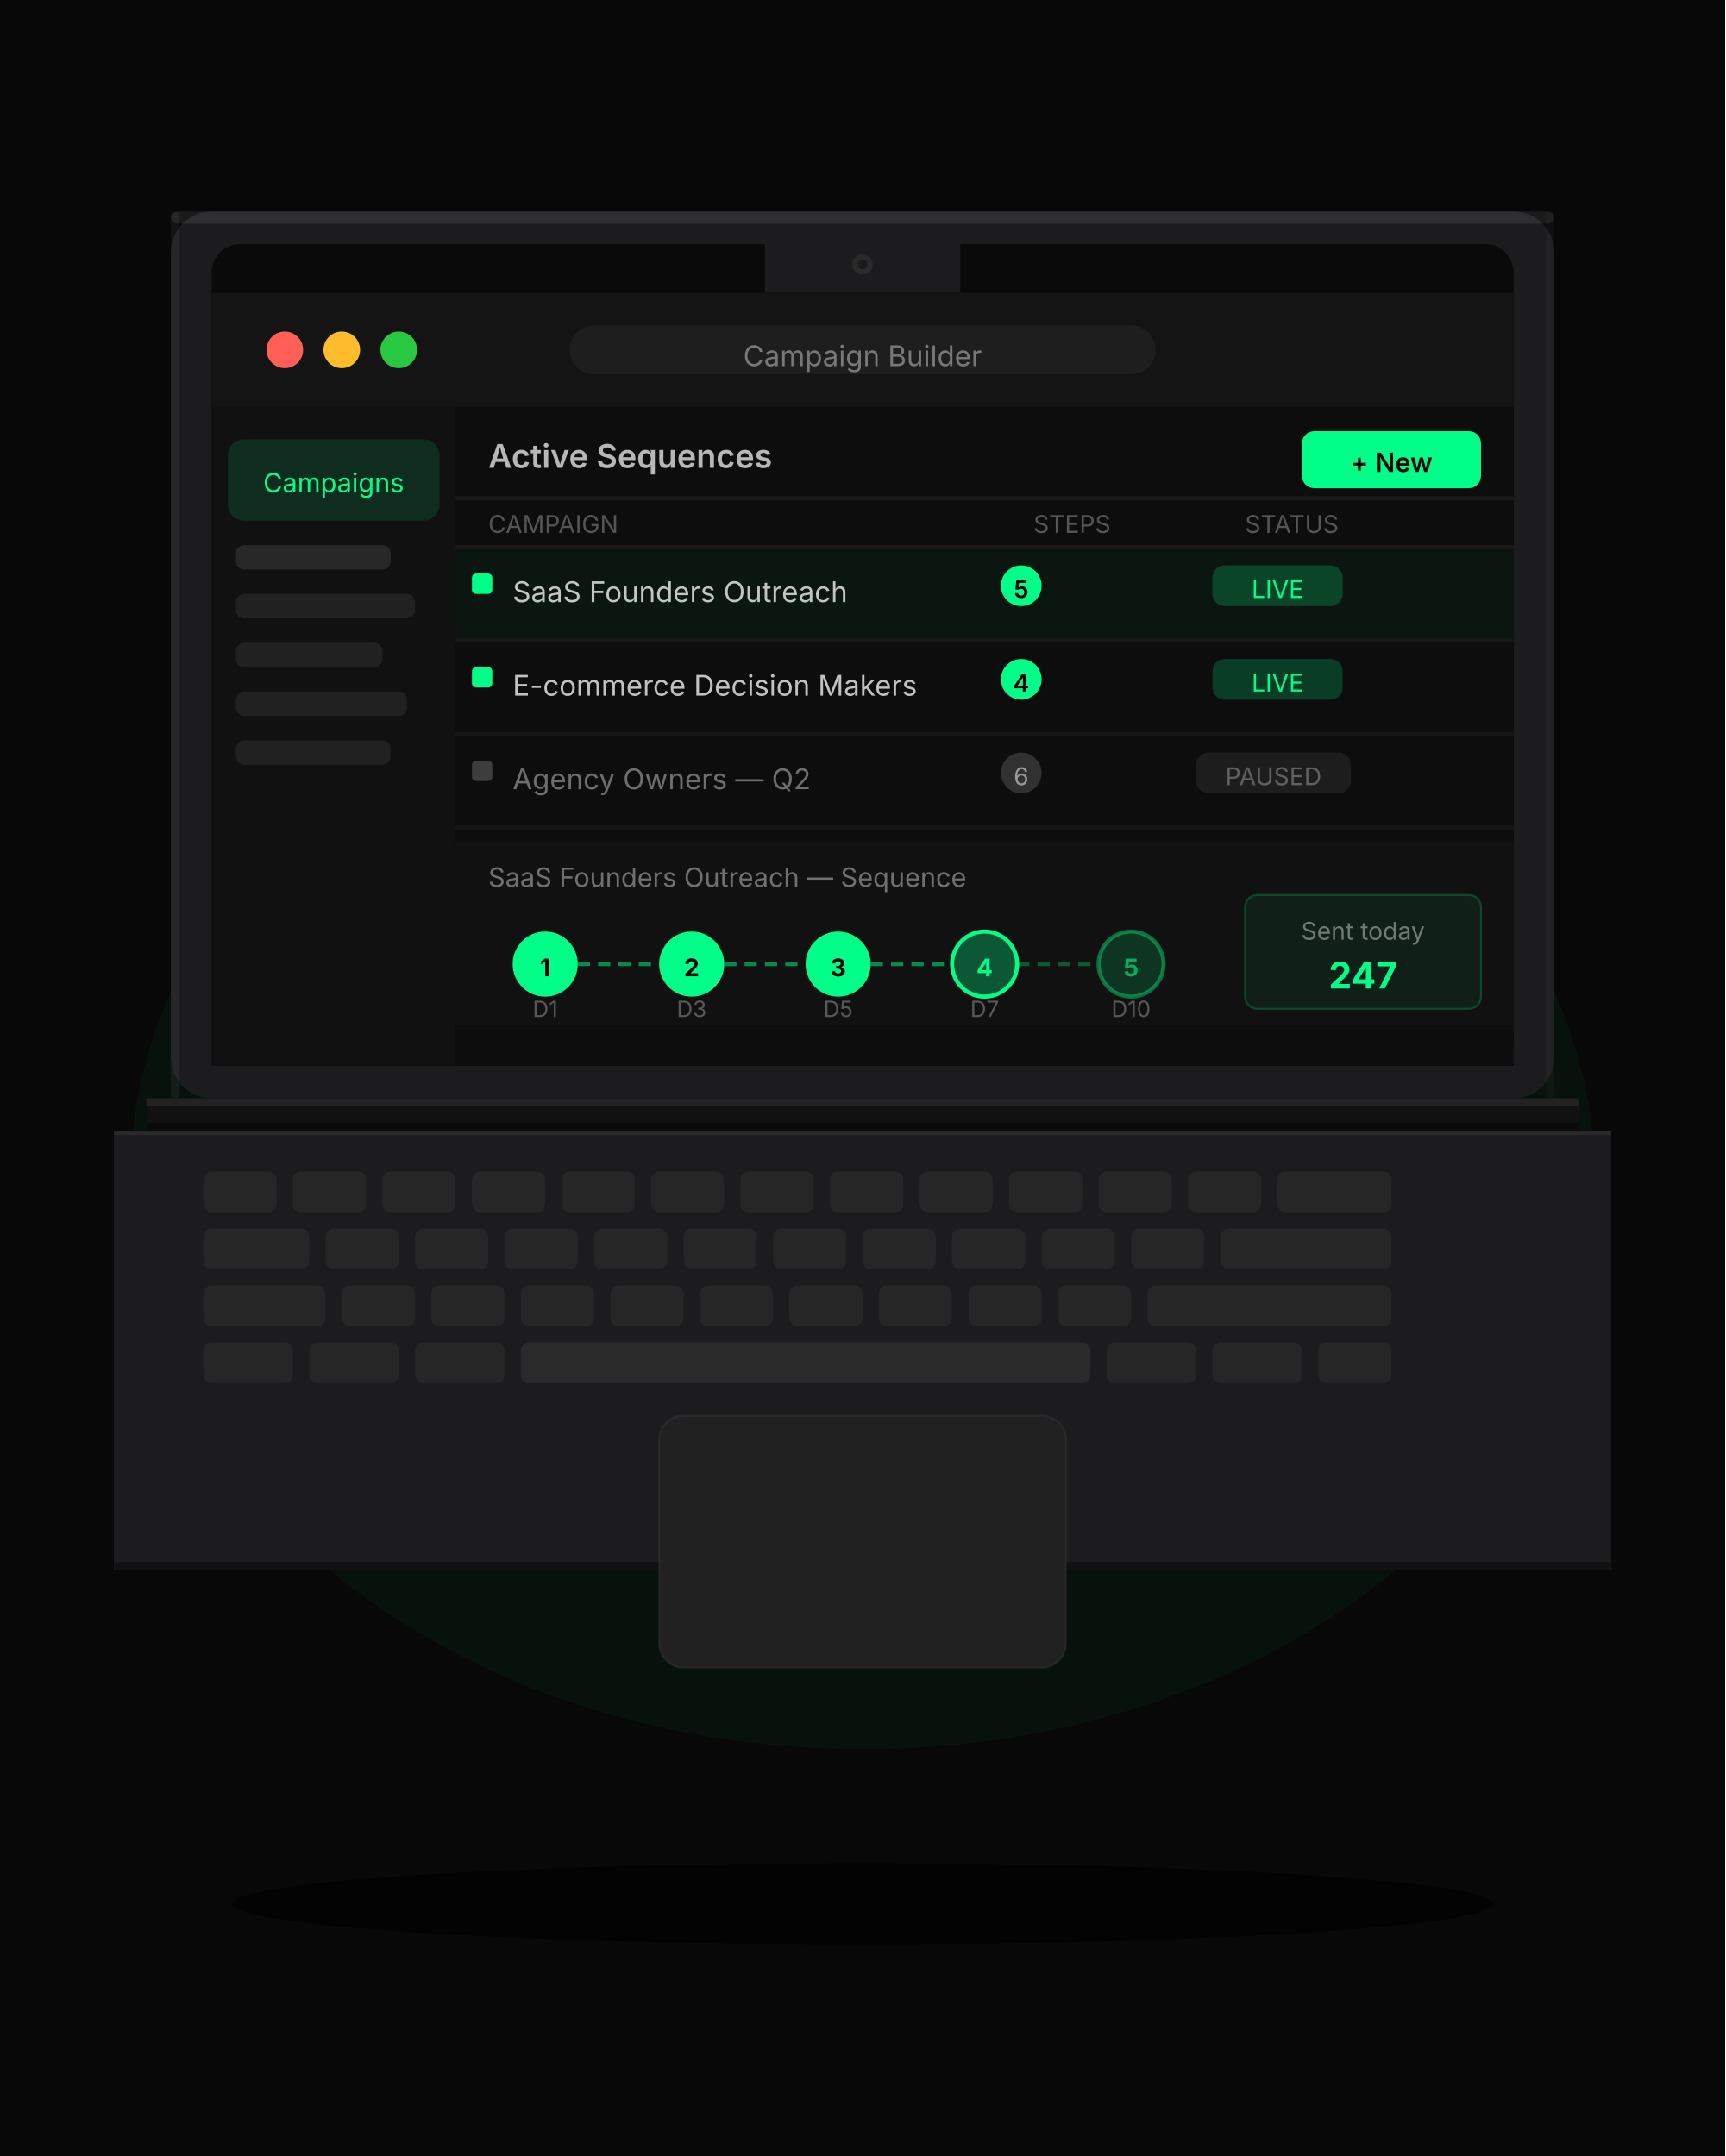
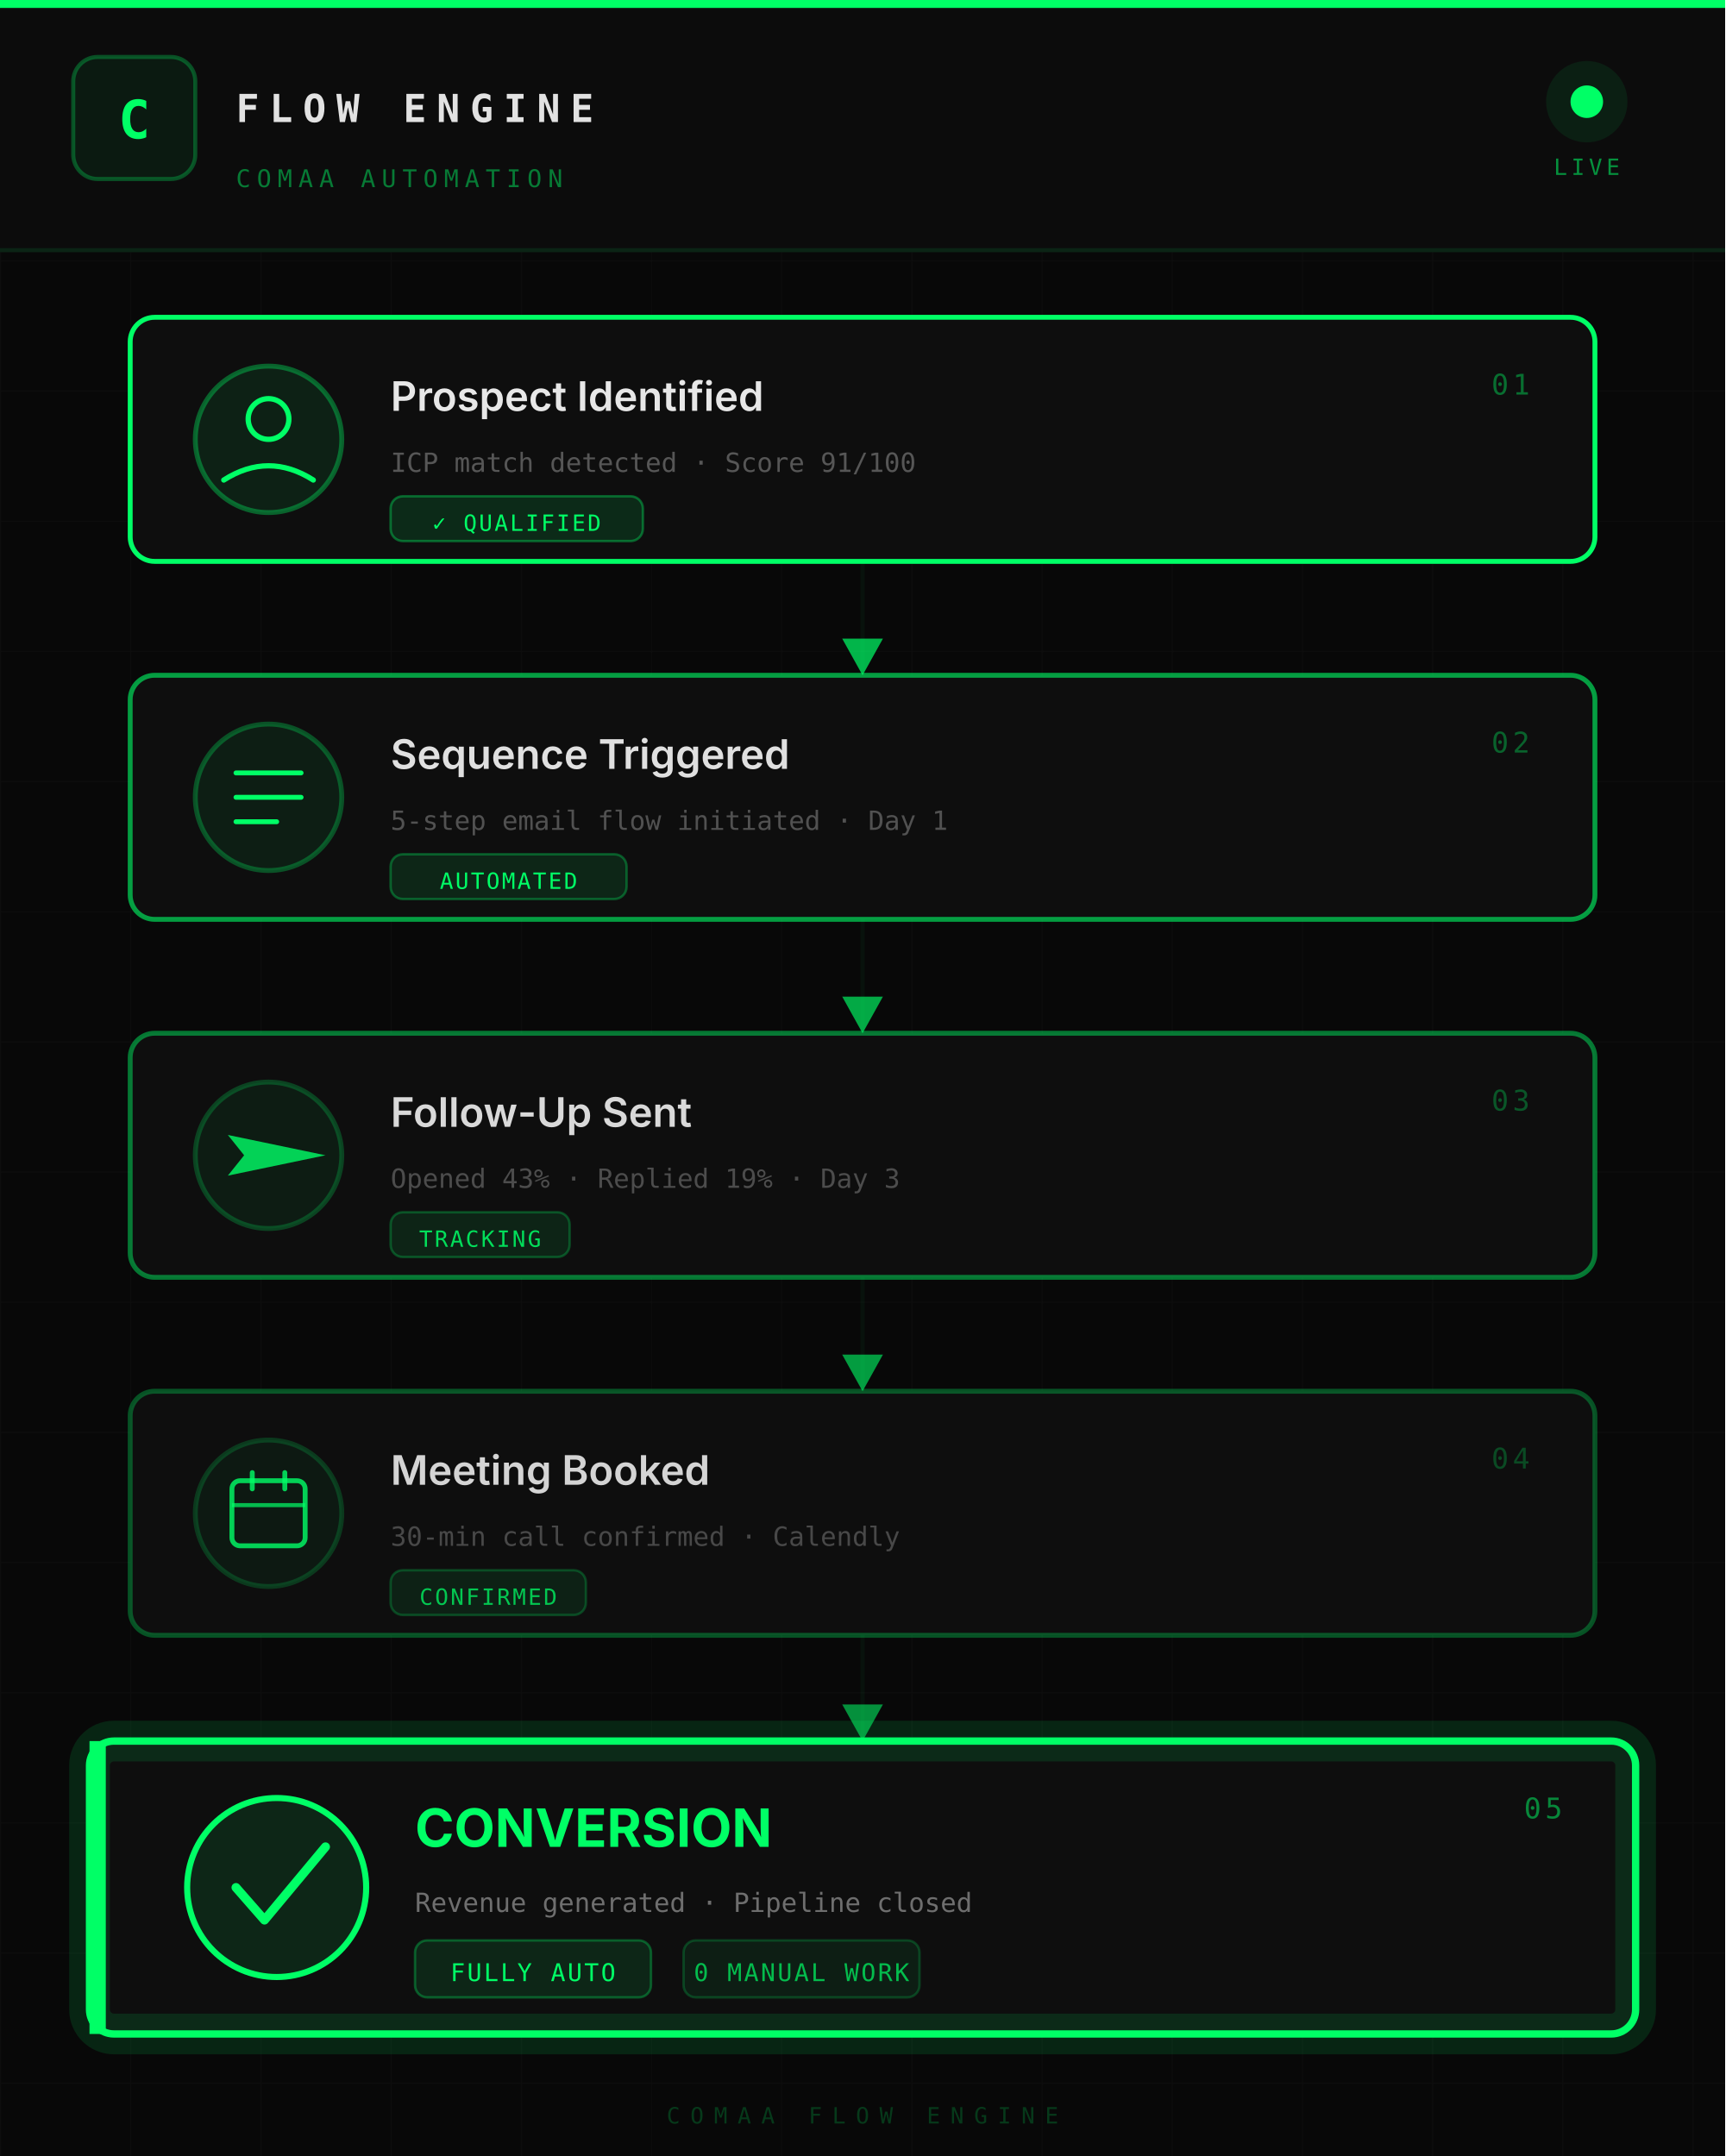
<svg xmlns="http://www.w3.org/2000/svg" width="424" height="530" viewBox="0 0 424 530" fill="none">
+   <defs>
+     <style>
+       @keyframes blink   { 0%,100%{opacity:1} 50%{opacity:0.12} }
+       @keyframes ring    { 0%,100%{opacity:0.2} 50%{opacity:0.55} }
+       @keyframes flowA   { to { stroke-dashoffset: -22; } }
+       @keyframes flowB   { to { stroke-dashoffset: -22; } }
+       @keyframes flowC   { to { stroke-dashoffset: -22; } }
+       @keyframes flowD   { to { stroke-dashoffset: -22; } }
+       @keyframes popIn   { 0%{opacity:0;transform:scale(0.85)} 100%{opacity:1;transform:scale(1)} }
+       .pulse-dot  { animation: blink 1.4s ease-in-out infinite; }
+       .pulse-ring { animation: ring  1.4s ease-in-out infinite; }
+       .line1 { stroke-dasharray:7,5; animation: flowA 1.1s linear 0.0s infinite; }
+       .line2 { stroke-dasharray:7,5; animation: flowB 1.1s linear 0.3s infinite; }
+       .line3 { stroke-dasharray:7,5; animation: flowC 1.1s linear 0.6s infinite; }
+       .line4 { stroke-dasharray:7,5; animation: flowD 1.1s linear 0.9s infinite; }
+     </style>
+     <pattern id="g3" x="0" y="0" width="32" height="32" patternUnits="userSpaceOnUse">
+       <path d="M32 0L0 0 0 32" fill="none" stroke="rgba(255,255,255,0.022)" stroke-width="0.5" />
+     </pattern>
+     <filter id="glow1">
+       <feGaussianBlur stdDeviation="2" result="blur" />
+       <feMerge>
+         <feMergeNode in="blur" />
+         <feMergeNode in="SourceGraphic" />
+       </feMerge>
+     </filter>
+   </defs>
  <rect width="424" height="530" fill="#080808" />
-   <ellipse cx="212" cy="290" rx="180" ry="140" fill="rgba(0,255,136,0.04)" />
-   <ellipse cx="212" cy="468" rx="155" ry="10" fill="rgba(0,0,0,0.6)" />
-   <rect x="42" y="52" width="340" height="218" rx="10" fill="#1c1c1e" />
-   <rect x="42" y="52" width="340" height="3" rx="2" fill="rgba(255,255,255,0.08)" />
-   <rect x="42" y="52" width="2" height="218" rx="1" fill="rgba(255,255,255,0.05)" />
-   <rect x="380" y="52" width="2" height="218" rx="1" fill="rgba(255,255,255,0.03)" />
-   <rect x="52" y="60" width="320" height="202" rx="7" fill="#0a0a0a" />
-   <rect x="188" y="60" width="48" height="12" rx="0 0 6 6" fill="#1c1c1e" />
-   <circle cx="212" cy="65" r="2.5" fill="#2a2a2a" />
-   <circle cx="212" cy="65" r="1.2" fill="#1a1a1a" />
-   <rect x="52" y="72" width="320" height="190" fill="#0d0d0d" />
-   <rect x="52" y="72" width="320" height="28" fill="#141414" />
-   <circle cx="70" cy="86" r="4.5" fill="#ff5f57" />
-   <circle cx="84" cy="86" r="4.5" fill="#ffbd2e" />
-   <circle cx="98" cy="86" r="4.5" fill="#28c840" />
-   <rect x="140" y="80" width="144" height="12" rx="6" fill="#1e1e1e" />
-   <text x="212" y="90" font-family="-apple-system, sans-serif" font-size="7" fill="rgba(255,255,255,0.4)" text-anchor="middle">Campaign Builder</text>
-   <rect x="52" y="100" width="60" height="162" fill="#111" />
-   <rect x="56" y="108" width="52" height="20" rx="4" fill="rgba(0,255,136,0.12)" />
-   <text x="82" y="121" font-family="-apple-system, sans-serif" font-size="6.5" fill="#00ff88" text-anchor="middle">Campaigns</text>
-   <rect x="58" y="134" width="38" height="6" rx="2" fill="rgba(255,255,255,0.1)" />
-   <rect x="58" y="146" width="44" height="6" rx="2" fill="rgba(255,255,255,0.07)" />
-   <rect x="58" y="158" width="36" height="6" rx="2" fill="rgba(255,255,255,0.07)" />
-   <rect x="58" y="170" width="42" height="6" rx="2" fill="rgba(255,255,255,0.07)" />
-   <rect x="58" y="182" width="38" height="6" rx="2" fill="rgba(255,255,255,0.07)" />
-   <rect x="112" y="100" width="260" height="162" fill="#0d0d0d" />
-   <text x="120" y="115" font-family="-apple-system, sans-serif" font-size="8" fill="rgba(255,255,255,0.7)" font-weight="600">Active Sequences</text>
-   <rect x="320" y="106" width="44" height="14" rx="3" fill="#00ff88" />
-   <text x="342" y="116" font-family="-apple-system, sans-serif" font-size="6.5" fill="#000" text-anchor="middle" font-weight="600">+ New</text>
-   <rect x="112" y="122" width="260" height="1" fill="rgba(255,255,255,0.06)" />
-   <text x="120" y="131" font-family="-apple-system, sans-serif" font-size="6" fill="rgba(255,255,255,0.3)">CAMPAIGN</text>
-   <text x="254" y="131" font-family="-apple-system, sans-serif" font-size="6" fill="rgba(255,255,255,0.3)">STEPS</text>
-   <text x="306" y="131" font-family="-apple-system, sans-serif" font-size="6" fill="rgba(255,255,255,0.3)">STATUS</text>
-   <rect x="112" y="134" width="260" height="1" fill="rgba(255,255,255,0.06)" />
-   <rect x="112" y="135" width="260" height="22" fill="rgba(0,255,136,0.04)" />
-   <rect x="116" y="141" width="5" height="5" rx="1" fill="#00ff88" />
-   <text x="126" y="148" font-family="-apple-system, sans-serif" font-size="7" fill="rgba(255,255,255,0.75)">SaaS Founders Outreach</text>
-   <rect x="246" y="139" width="10" height="10" rx="5" fill="#00ff88" />
-   <text x="251" y="147" font-family="-apple-system, sans-serif" font-size="6" fill="#000" text-anchor="middle" font-weight="600">5</text>
-   <rect x="298" y="139" width="32" height="10" rx="3" fill="rgba(0,255,136,0.2)" />
-   <text x="314" y="147" font-family="-apple-system, sans-serif" font-size="6" fill="#00ff88" text-anchor="middle">LIVE</text>
-   <rect x="112" y="157" width="260" height="1" fill="rgba(255,255,255,0.04)" />
-   <rect x="112" y="158" width="260" height="22" fill="transparent" />
-   <rect x="116" y="164" width="5" height="5" rx="1" fill="#00ff88" />
-   <text x="126" y="171" font-family="-apple-system, sans-serif" font-size="7" fill="rgba(255,255,255,0.75)">E-commerce Decision Makers</text>
-   <rect x="246" y="162" width="10" height="10" rx="5" fill="#00ff88" />
-   <text x="251" y="170" font-family="-apple-system, sans-serif" font-size="6" fill="#000" text-anchor="middle" font-weight="600">4</text>
-   <rect x="298" y="162" width="32" height="10" rx="3" fill="rgba(0,255,136,0.2)" />
-   <text x="314" y="170" font-family="-apple-system, sans-serif" font-size="6" fill="#00ff88" text-anchor="middle">LIVE</text>
-   <rect x="112" y="180" width="260" height="1" fill="rgba(255,255,255,0.04)" />
-   <rect x="112" y="181" width="260" height="22" fill="transparent" />
-   <rect x="116" y="187" width="5" height="5" rx="1" fill="rgba(255,255,255,0.2)" />
-   <text x="126" y="194" font-family="-apple-system, sans-serif" font-size="7" fill="rgba(255,255,255,0.4)">Agency Owners — Q2</text>
-   <rect x="246" y="185" width="10" height="10" rx="5" fill="rgba(255,255,255,0.15)" />
-   <text x="251" y="193" font-family="-apple-system, sans-serif" font-size="6" fill="rgba(255,255,255,0.5)" text-anchor="middle">6</text>
-   <rect x="294" y="185" width="38" height="10" rx="3" fill="rgba(255,255,255,0.07)" />
-   <text x="313" y="193" font-family="-apple-system, sans-serif" font-size="6" fill="rgba(255,255,255,0.3)" text-anchor="middle">PAUSED</text>
-   <rect x="112" y="203" width="260" height="1" fill="rgba(255,255,255,0.04)" />
-   <rect x="112" y="207" width="260" height="45" fill="#111" />
-   <text x="120" y="218" font-family="-apple-system, sans-serif" font-size="6.5" fill="rgba(255,255,255,0.4)">SaaS Founders Outreach — Sequence</text>
-   <circle cx="134" cy="237" r="8" fill="#00ff88" />
-   <text x="134" y="240" font-family="-apple-system, sans-serif" font-size="6" fill="#000" text-anchor="middle" font-weight="700">1</text>
-   <line x1="142" y1="237" x2="162" y2="237" stroke="rgba(0,255,136,0.5)" stroke-width="1" stroke-dasharray="3,2" />
-   <circle cx="170" cy="237" r="8" fill="#00ff88" />
-   <text x="170" y="240" font-family="-apple-system, sans-serif" font-size="6" fill="#000" text-anchor="middle" font-weight="700">2</text>
-   <line x1="178" y1="237" x2="198" y2="237" stroke="rgba(0,255,136,0.5)" stroke-width="1" stroke-dasharray="3,2" />
-   <circle cx="206" cy="237" r="8" fill="#00ff88" />
-   <text x="206" y="240" font-family="-apple-system, sans-serif" font-size="6" fill="#000" text-anchor="middle" font-weight="700">3</text>
-   <line x1="214" y1="237" x2="234" y2="237" stroke="rgba(0,255,136,0.5)" stroke-width="1" stroke-dasharray="3,2" />
-   <circle cx="242" cy="237" r="8" fill="rgba(0,255,136,0.3)" stroke="#00ff88" stroke-width="1" />
-   <text x="242" y="240" font-family="-apple-system, sans-serif" font-size="6" fill="#00ff88" text-anchor="middle" font-weight="700">4</text>
-   <line x1="250" y1="237" x2="270" y2="237" stroke="rgba(0,255,136,0.3)" stroke-width="1" stroke-dasharray="3,2" />
-   <circle cx="278" cy="237" r="8" fill="rgba(0,255,136,0.15)" stroke="rgba(0,255,136,0.4)" stroke-width="1" />
-   <text x="278" y="240" font-family="-apple-system, sans-serif" font-size="6" fill="rgba(0,255,136,0.6)" text-anchor="middle" font-weight="700">5</text>
-   <text x="134" y="250" font-family="-apple-system, sans-serif" font-size="5.5" fill="rgba(255,255,255,0.3)" text-anchor="middle">D1</text>
-   <text x="170" y="250" font-family="-apple-system, sans-serif" font-size="5.5" fill="rgba(255,255,255,0.3)" text-anchor="middle">D3</text>
-   <text x="206" y="250" font-family="-apple-system, sans-serif" font-size="5.5" fill="rgba(255,255,255,0.3)" text-anchor="middle">D5</text>
-   <text x="242" y="250" font-family="-apple-system, sans-serif" font-size="5.5" fill="rgba(255,255,255,0.3)" text-anchor="middle">D7</text>
-   <text x="278" y="250" font-family="-apple-system, sans-serif" font-size="5.5" fill="rgba(255,255,255,0.3)" text-anchor="middle">D10</text>
-   <rect x="306" y="220" width="58" height="28" rx="3" fill="rgba(0,255,136,0.06)" stroke="rgba(0,255,136,0.2)" stroke-width="0.5" />
-   <text x="335" y="231" font-family="-apple-system, sans-serif" font-size="6" fill="rgba(255,255,255,0.4)" text-anchor="middle">Sent today</text>
-   <text x="335" y="243" font-family="-apple-system, sans-serif" font-size="9" fill="#00ff88" text-anchor="middle" font-weight="700">247</text>
-   <rect x="36" y="270" width="352" height="8" rx="0" fill="#111" />
-   <rect x="36" y="270" width="352" height="2" fill="#222" />
-   <rect x="36" y="276" width="352" height="2" fill="#0a0a0a" />
-   <rect x="28" y="278" width="368" height="108" rx="0 0 12 12" fill="#1c1c1e" />
-   <rect x="28" y="278" width="368" height="1" fill="rgba(255,255,255,0.06)" />
-   <rect x="28" y="384" width="368" height="2" rx="1" fill="#111" />
-   <rect x="50" y="288" width="18" height="10" rx="2" fill="#262626" />
-   <rect x="72" y="288" width="18" height="10" rx="2" fill="#262626" />
-   <rect x="94" y="288" width="18" height="10" rx="2" fill="#262626" />
-   <rect x="116" y="288" width="18" height="10" rx="2" fill="#262626" />
-   <rect x="138" y="288" width="18" height="10" rx="2" fill="#262626" />
-   <rect x="160" y="288" width="18" height="10" rx="2" fill="#262626" />
-   <rect x="182" y="288" width="18" height="10" rx="2" fill="#262626" />
-   <rect x="204" y="288" width="18" height="10" rx="2" fill="#262626" />
-   <rect x="226" y="288" width="18" height="10" rx="2" fill="#262626" />
-   <rect x="248" y="288" width="18" height="10" rx="2" fill="#262626" />
-   <rect x="270" y="288" width="18" height="10" rx="2" fill="#262626" />
-   <rect x="292" y="288" width="18" height="10" rx="2" fill="#262626" />
-   <rect x="314" y="288" width="28" height="10" rx="2" fill="#262626" />
-   <rect x="50" y="302" width="26" height="10" rx="2" fill="#262626" />
-   <rect x="80" y="302" width="18" height="10" rx="2" fill="#262626" />
-   <rect x="102" y="302" width="18" height="10" rx="2" fill="#262626" />
-   <rect x="124" y="302" width="18" height="10" rx="2" fill="#262626" />
-   <rect x="146" y="302" width="18" height="10" rx="2" fill="#262626" />
-   <rect x="168" y="302" width="18" height="10" rx="2" fill="#262626" />
-   <rect x="190" y="302" width="18" height="10" rx="2" fill="#262626" />
-   <rect x="212" y="302" width="18" height="10" rx="2" fill="#262626" />
-   <rect x="234" y="302" width="18" height="10" rx="2" fill="#262626" />
-   <rect x="256" y="302" width="18" height="10" rx="2" fill="#262626" />
-   <rect x="278" y="302" width="18" height="10" rx="2" fill="#262626" />
-   <rect x="300" y="302" width="42" height="10" rx="2" fill="#262626" />
-   <rect x="50" y="316" width="30" height="10" rx="2" fill="#262626" />
-   <rect x="84" y="316" width="18" height="10" rx="2" fill="#262626" />
-   <rect x="106" y="316" width="18" height="10" rx="2" fill="#262626" />
-   <rect x="128" y="316" width="18" height="10" rx="2" fill="#262626" />
-   <rect x="150" y="316" width="18" height="10" rx="2" fill="#262626" />
-   <rect x="172" y="316" width="18" height="10" rx="2" fill="#262626" />
-   <rect x="194" y="316" width="18" height="10" rx="2" fill="#262626" />
-   <rect x="216" y="316" width="18" height="10" rx="2" fill="#262626" />
-   <rect x="238" y="316" width="18" height="10" rx="2" fill="#262626" />
-   <rect x="260" y="316" width="18" height="10" rx="2" fill="#262626" />
-   <rect x="282" y="316" width="60" height="10" rx="2" fill="#262626" />
-   <rect x="50" y="330" width="22" height="10" rx="2" fill="#262626" />
-   <rect x="76" y="330" width="22" height="10" rx="2" fill="#262626" />
-   <rect x="102" y="330" width="22" height="10" rx="2" fill="#262626" />
-   <rect x="128" y="330" width="140" height="10" rx="2" fill="#2a2a2a" />
-   <rect x="272" y="330" width="22" height="10" rx="2" fill="#262626" />
-   <rect x="298" y="330" width="22" height="10" rx="2" fill="#262626" />
-   <rect x="324" y="330" width="18" height="10" rx="2" fill="#262626" />
-   <rect x="162" y="348" width="100" height="62" rx="6" fill="#212121" stroke="rgba(255,255,255,0.05)" stroke-width="0.5" />
+   <rect width="424" height="530" fill="url(#g3)" />
+   <rect x="0" y="0" width="424" height="2" fill="#00ff66" />
+   <rect x="0" y="2" width="424" height="60" fill="#0c0c0c" />
+   <rect x="0" y="61" width="424" height="1" fill="rgba(0,255,102,0.1)" />
+   <rect x="18" y="14" width="30" height="30" rx="6" fill="rgba(0,255,102,0.06)" stroke="rgba(0,255,102,0.28)" stroke-width="1" />
+   <text x="33" y="34" font-family="monospace" font-size="13" fill="#00ff66" text-anchor="middle" font-weight="700">C</text>
+   <text x="58" y="30" font-family="monospace" font-size="9.5" fill="rgba(255,255,255,0.88)" letter-spacing="2.5" font-weight="700">FLOW ENGINE</text>
+   <text x="58" y="46" font-family="monospace" font-size="6" fill="rgba(0,255,102,0.45)" letter-spacing="1.5">COMAA AUTOMATION</text>
+   <circle cx="390" cy="25" r="10" fill="rgba(0,255,102,0.08)" class="pulse-ring" />
+   <circle cx="390" cy="25" r="4" fill="#00ff66" class="pulse-dot" />
+   <text x="390" y="43" font-family="monospace" font-size="5.5" fill="rgba(0,255,102,0.55)" text-anchor="middle" letter-spacing="1">LIVE</text>
+   <line x1="212" y1="78" x2="212" y2="460" stroke="rgba(0,255,102,0.04)" stroke-width="1" />
+   <rect x="32" y="78" width="360" height="60" rx="6" fill="#0e0e0e" stroke="#00ff66" stroke-width="1.2" />
+   <text x="376" y="97" font-family="monospace" font-size="7" fill="rgba(0,255,102,0.4)" text-anchor="end" letter-spacing="1">01</text>
+   <circle cx="66" cy="108" r="18" fill="rgba(0,255,102,0.08)" stroke="rgba(0,255,102,0.35)" stroke-width="1.2" />
+   <circle cx="66" cy="103" r="5" fill="none" stroke="#00ff66" stroke-width="1.3" />
+   <path d="M 55 118 Q 66 111 77 118" fill="none" stroke="#00ff66" stroke-width="1.3" stroke-linecap="round" />
+   <text x="96" y="101" font-family="-apple-system,sans-serif" font-size="10" fill="rgba(255,255,255,0.9)" font-weight="600">Prospect Identified</text>
+   <text x="96" y="116" font-family="monospace" font-size="6.5" fill="rgba(255,255,255,0.3)">ICP match detected · Score 91/100</text>
+   <rect x="96" y="122" width="62" height="11" rx="3" fill="rgba(0,255,102,0.12)" stroke="rgba(0,255,102,0.35)" stroke-width="0.6" />
+   <text x="127" y="130.5" font-family="monospace" font-size="5.5" fill="#00ff66" text-anchor="middle" letter-spacing="0.5">✓ QUALIFIED</text>
+   <line x1="212" y1="138" x2="212" y2="162" stroke="rgba(0,255,102,0.55)" stroke-width="1.5" class="line1" filter="url(#glow1)" />
+   <polygon points="212,166 207,157 217,157" fill="#00ff66" opacity="0.7" />
+   <rect x="32" y="166" width="360" height="60" rx="6" fill="#0e0e0e" stroke="rgba(0,255,102,0.6)" stroke-width="1.2" />
+   <text x="376" y="185" font-family="monospace" font-size="7" fill="rgba(0,255,102,0.35)" text-anchor="end" letter-spacing="1">02</text>
+   <circle cx="66" cy="196" r="18" fill="rgba(0,255,102,0.07)" stroke="rgba(0,255,102,0.28)" stroke-width="1.2" />
+   <line x1="58" y1="190" x2="74" y2="190" stroke="#00ff66" stroke-width="1.2" stroke-linecap="round" />
+   <line x1="58" y1="196" x2="74" y2="196" stroke="#00ff66" stroke-width="1.2" stroke-linecap="round" />
+   <line x1="58" y1="202" x2="68" y2="202" stroke="#00ff66" stroke-width="1.2" stroke-linecap="round" />
+   <text x="96" y="189" font-family="-apple-system,sans-serif" font-size="10" fill="rgba(255,255,255,0.87)" font-weight="600">Sequence Triggered</text>
+   <text x="96" y="204" font-family="monospace" font-size="6.5" fill="rgba(255,255,255,0.28)">5-step email flow initiated · Day 1</text>
+   <rect x="96" y="210" width="58" height="11" rx="3" fill="rgba(0,255,102,0.1)" stroke="rgba(0,255,102,0.3)" stroke-width="0.6" />
+   <text x="125" y="218.5" font-family="monospace" font-size="5.5" fill="#00ff66" text-anchor="middle" letter-spacing="0.5">AUTOMATED</text>
+   <line x1="212" y1="226" x2="212" y2="250" stroke="rgba(0,255,102,0.5)" stroke-width="1.5" class="line2" filter="url(#glow1)" />
+   <polygon points="212,254 207,245 217,245" fill="#00ff66" opacity="0.65" />
+   <rect x="32" y="254" width="360" height="60" rx="6" fill="#0e0e0e" stroke="rgba(0,255,102,0.45)" stroke-width="1.2" />
+   <text x="376" y="273" font-family="monospace" font-size="7" fill="rgba(0,255,102,0.3)" text-anchor="end" letter-spacing="1">03</text>
+   <circle cx="66" cy="284" r="18" fill="rgba(0,255,102,0.06)" stroke="rgba(0,255,102,0.22)" stroke-width="1.2" />
+   <polygon points="56,279 80,284 56,289 60,284" fill="#00ff66" opacity="0.8" />
+   <text x="96" y="277" font-family="-apple-system,sans-serif" font-size="10" fill="rgba(255,255,255,0.84)" font-weight="600">Follow-Up Sent</text>
+   <text x="96" y="292" font-family="monospace" font-size="6.5" fill="rgba(255,255,255,0.26)">Opened 43% · Replied 19% · Day 3</text>
+   <rect x="96" y="298" width="44" height="11" rx="3" fill="rgba(0,255,102,0.09)" stroke="rgba(0,255,102,0.25)" stroke-width="0.6" />
+   <text x="118" y="306.5" font-family="monospace" font-size="5.5" fill="rgba(0,255,102,0.85)" text-anchor="middle" letter-spacing="0.5">TRACKING</text>
+   <line x1="212" y1="314" x2="212" y2="338" stroke="rgba(0,255,102,0.45)" stroke-width="1.5" class="line3" filter="url(#glow1)" />
+   <polygon points="212,342 207,333 217,333" fill="#00ff66" opacity="0.6" />
+   <rect x="32" y="342" width="360" height="60" rx="6" fill="#0e0e0e" stroke="rgba(0,255,102,0.3)" stroke-width="1.2" />
+   <text x="376" y="361" font-family="monospace" font-size="7" fill="rgba(0,255,102,0.25)" text-anchor="end" letter-spacing="1">04</text>
+   <circle cx="66" cy="372" r="18" fill="rgba(0,255,102,0.05)" stroke="rgba(0,255,102,0.18)" stroke-width="1.2" />
+   <rect x="57" y="364" width="18" height="16" rx="2" fill="none" stroke="#00ff66" stroke-width="1.2" opacity="0.8" />
+   <line x1="57" y1="370" x2="75" y2="370" stroke="#00ff66" stroke-width="1" opacity="0.7" />
+   <line x1="62" y1="362" x2="62" y2="366" stroke="#00ff66" stroke-width="1.2" stroke-linecap="round" opacity="0.8" />
+   <line x1="70" y1="362" x2="70" y2="366" stroke="#00ff66" stroke-width="1.2" stroke-linecap="round" opacity="0.8" />
+   <text x="96" y="365" font-family="-apple-system,sans-serif" font-size="10" fill="rgba(255,255,255,0.82)" font-weight="600">Meeting Booked</text>
+   <text x="96" y="380" font-family="monospace" font-size="6.5" fill="rgba(255,255,255,0.24)">30-min call confirmed · Calendly</text>
+   <rect x="96" y="386" width="48" height="11" rx="3" fill="rgba(0,255,102,0.08)" stroke="rgba(0,255,102,0.22)" stroke-width="0.6" />
+   <text x="120" y="394.5" font-family="monospace" font-size="5.5" fill="rgba(0,255,102,0.75)" text-anchor="middle" letter-spacing="0.5">CONFIRMED</text>
+   <line x1="212" y1="402" x2="212" y2="424" stroke="rgba(0,255,102,0.4)" stroke-width="1.5" class="line4" filter="url(#glow1)" />
+   <polygon points="212,428 207,419 217,419" fill="#00ff66" opacity="0.55" />
+   <rect x="22" y="428" width="380" height="72" rx="6" fill="#0e0e0e" stroke="#00ff66" stroke-width="1.8" />
+   <rect x="22" y="428" width="380" height="72" rx="6" fill="none" stroke="rgba(0,255,102,0.12)" stroke-width="10" />
+   <rect x="22" y="428" width="4" height="72" rx="3 0 0 3" fill="#00ff66" />
+   <circle cx="68" cy="464" r="22" fill="rgba(0,255,102,0.1)" stroke="#00ff66" stroke-width="1.5" />
+   <polyline points="58,464 65,472 80,454" fill="none" stroke="#00ff66" stroke-width="2.2" stroke-linecap="round" stroke-linejoin="round" />
+   <text x="102" y="454" font-family="-apple-system,sans-serif" font-size="13" fill="#00ff66" font-weight="700">CONVERSION</text>
+   <text x="102" y="470" font-family="monospace" font-size="6.5" fill="rgba(255,255,255,0.4)">Revenue generated · Pipeline closed</text>
+   <text x="384" y="447" font-family="monospace" font-size="7" fill="rgba(0,255,102,0.5)" text-anchor="end" letter-spacing="1">05</text>
+   <rect x="102" y="477" width="58" height="14" rx="3" fill="rgba(0,255,102,0.1)" stroke="rgba(0,255,102,0.3)" stroke-width="0.6" />
+   <text x="131" y="487" font-family="monospace" font-size="6" fill="#00ff66" text-anchor="middle" letter-spacing="0.5">FULLY AUTO</text>
+   <rect x="168" y="477" width="58" height="14" rx="3" fill="rgba(0,255,102,0.07)" stroke="rgba(0,255,102,0.2)" stroke-width="0.6" />
+   <text x="197" y="487" font-family="monospace" font-size="6" fill="rgba(0,255,102,0.7)" text-anchor="middle" letter-spacing="0.5">0 MANUAL WORK</text>
+   <text x="212" y="522" font-family="monospace" font-size="5.5" fill="rgba(0,255,102,0.2)" text-anchor="middle" letter-spacing="2.5">COMAA FLOW ENGINE</text>
</svg>
